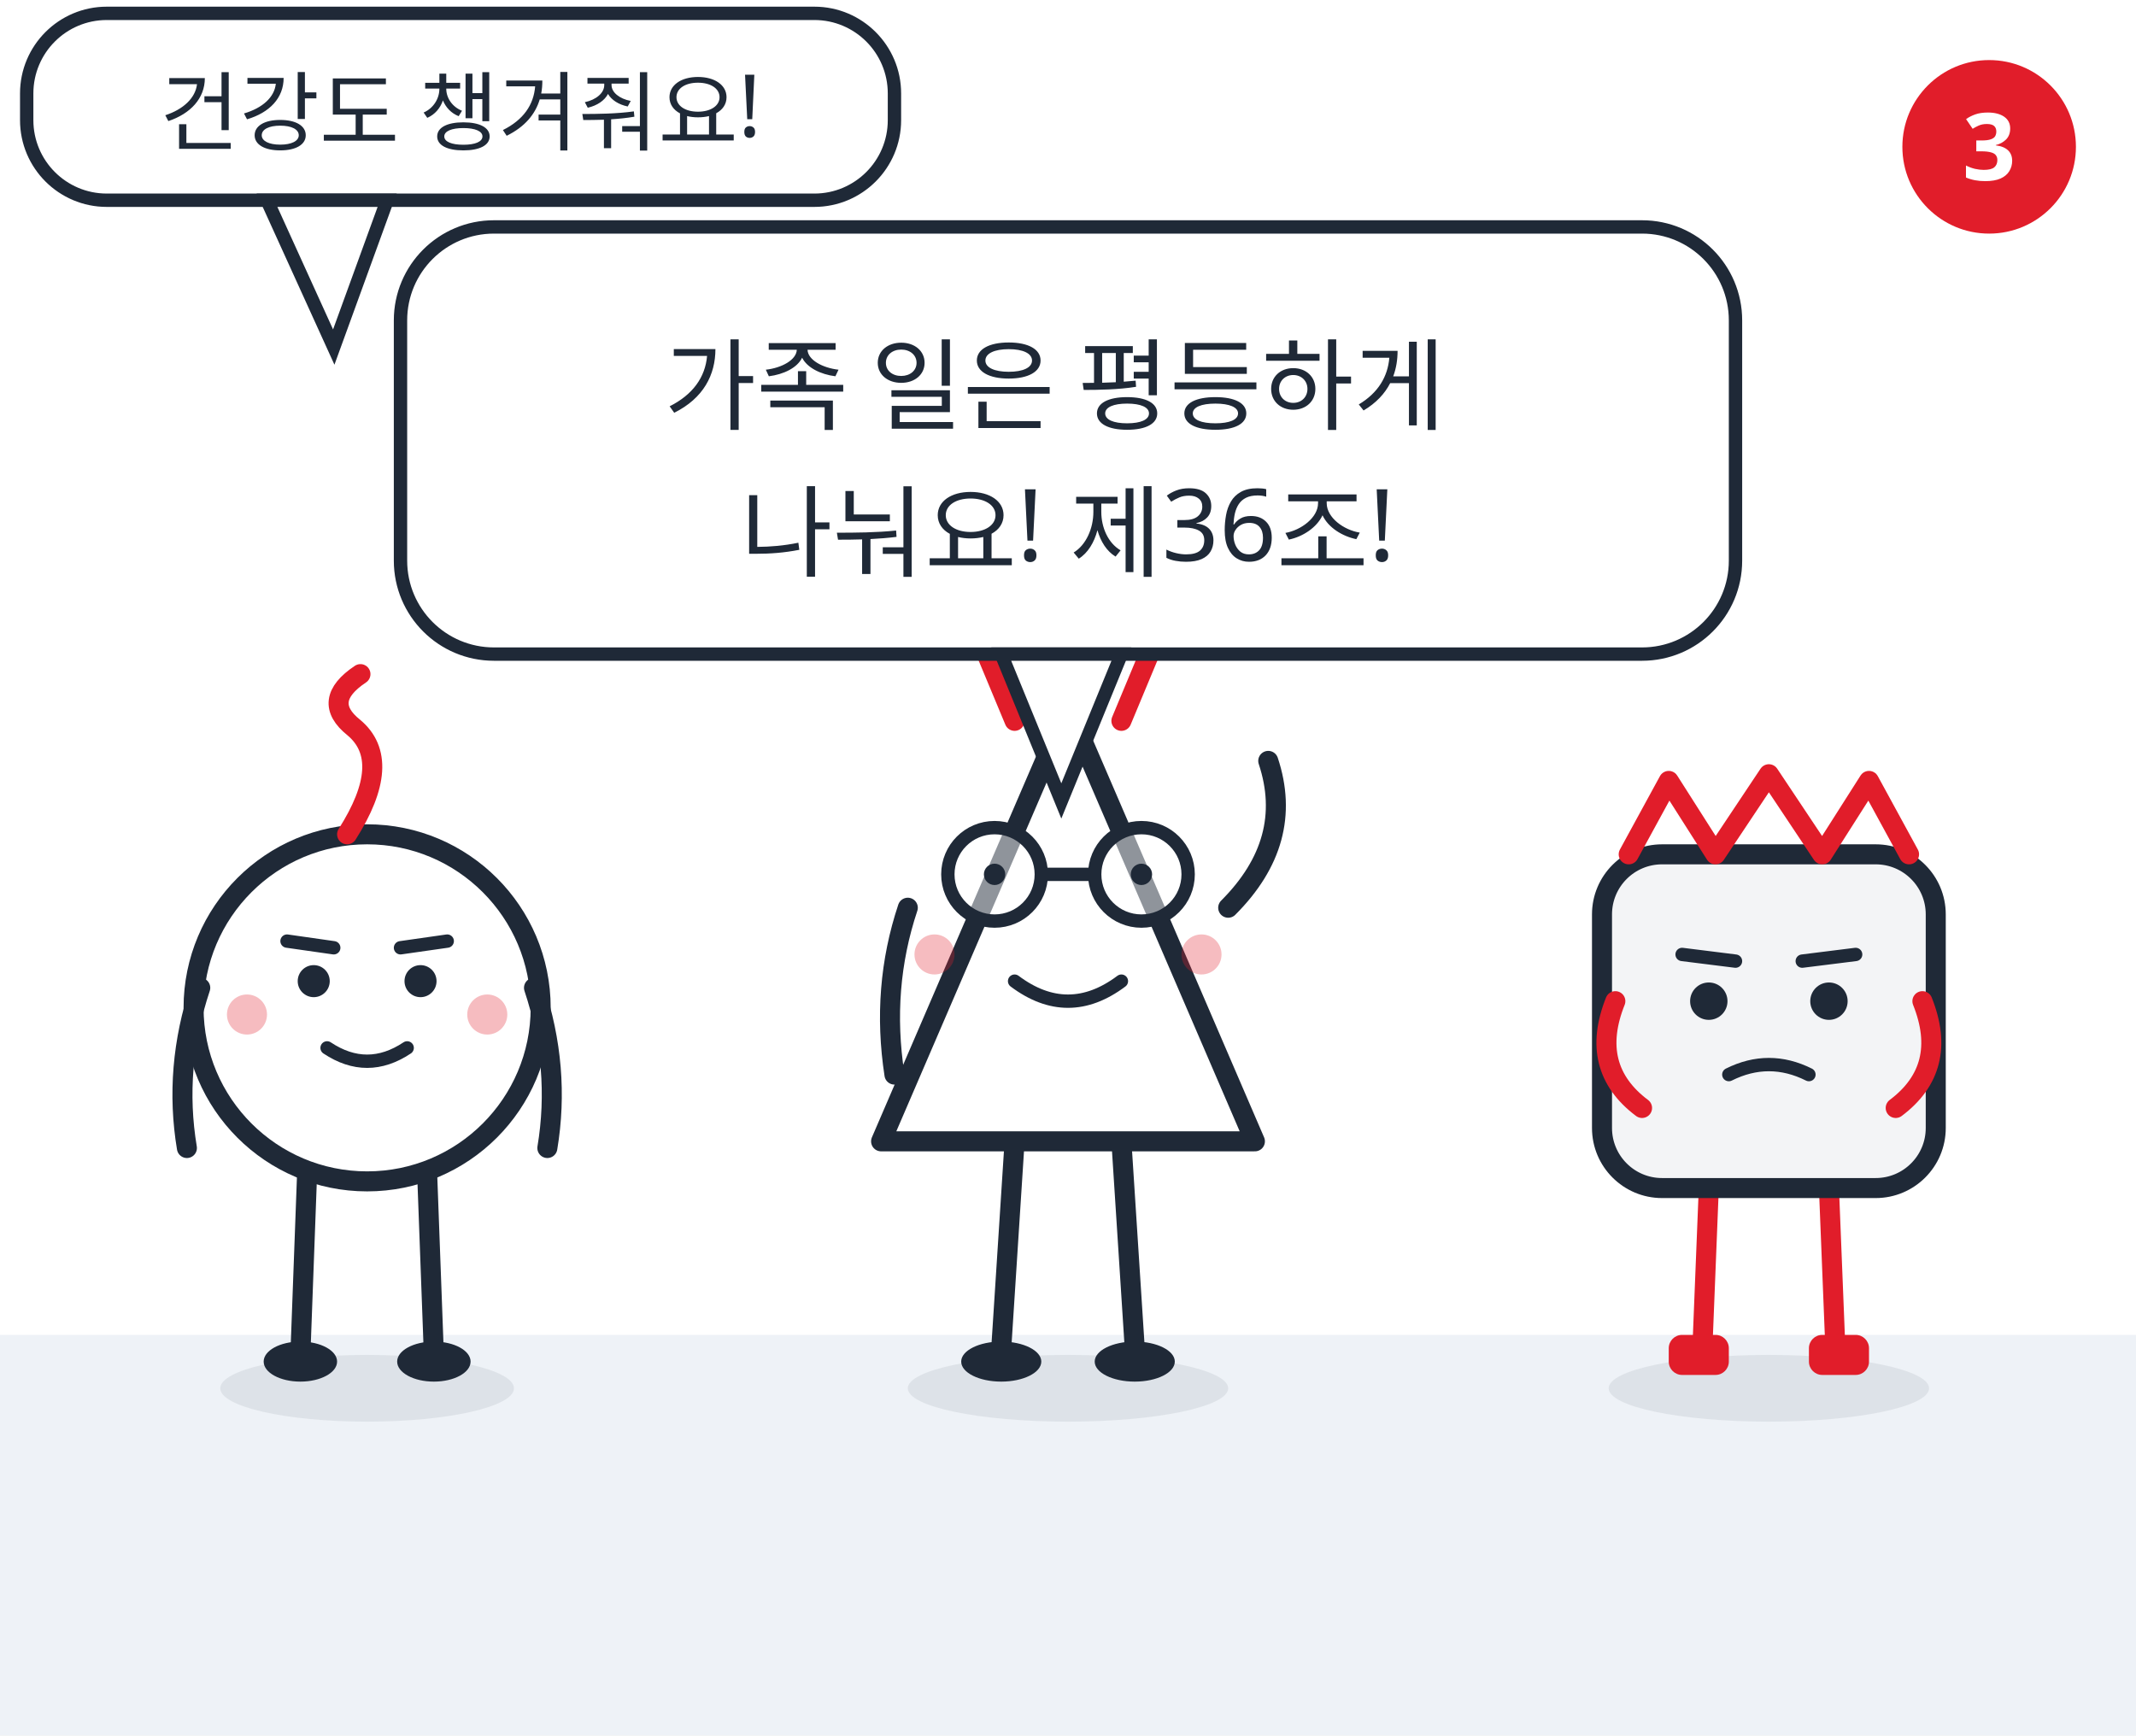
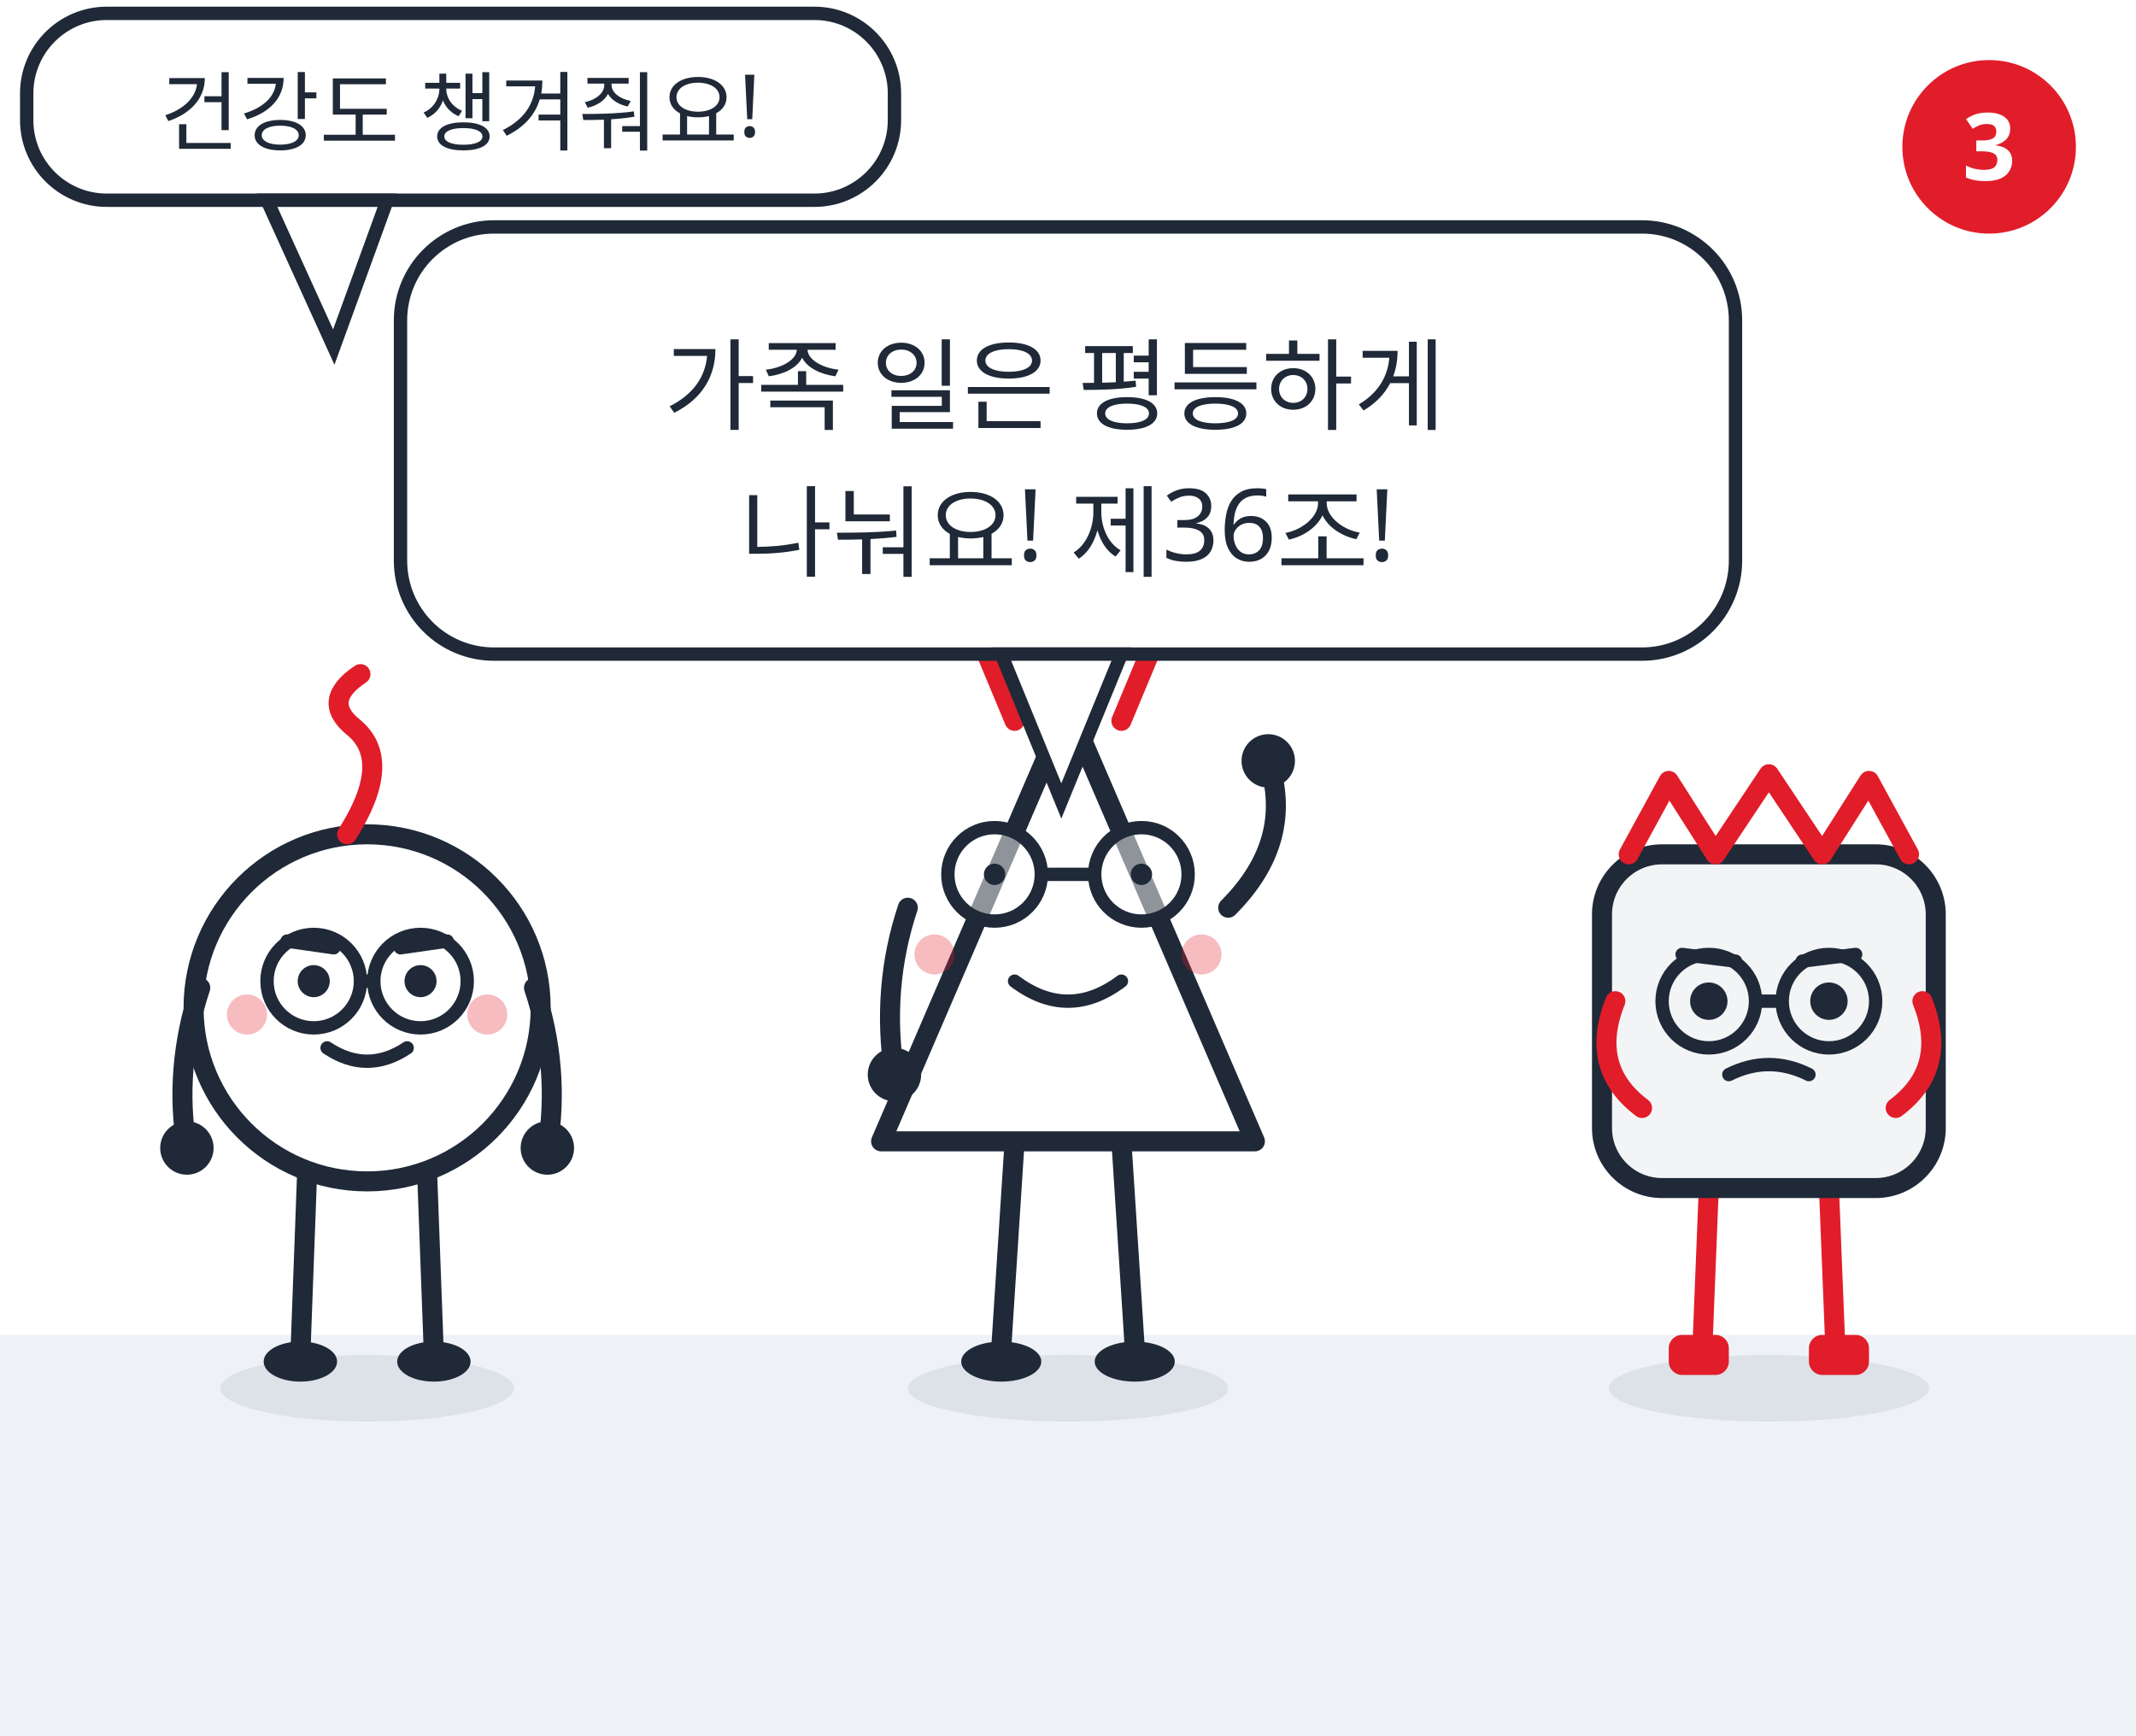
<svg xmlns="http://www.w3.org/2000/svg" viewBox="0 0 320 260" role="img" aria-label="세모가 가족 일은 평등하게 나눠야 한다며 헌법 제36조를 설명하는 장면">
  <rect width="320" height="260" fill="#ffffff" />
  <rect y="200" width="320" height="60" fill="#eef2f7" />
  <circle cx="298" cy="22" r="13" fill="#e11d2a" />
  <text x="298" y="27" text-anchor="middle" font-family="'Pretendard', sans-serif" font-size="14" font-weight="bold" fill="#ffffff">3</text>
  <g transform="translate(55,206)">
    <ellipse cx="0" cy="2" rx="22" ry="5" fill="#1f2937" opacity="0.08" />
    <line x1="-9" y1="-30" x2="-10" y2="-3" stroke="#1f2937" stroke-width="3" stroke-linecap="round" />
    <line x1="9" y1="-30" x2="10" y2="-3" stroke="#1f2937" stroke-width="3" stroke-linecap="round" />
    <ellipse cx="-10" cy="-2" rx="5.5" ry="3" fill="#1f2937" />
    <ellipse cx="10" cy="-2" rx="5.5" ry="3" fill="#1f2937" />
    <circle cx="0" cy="-55" r="26" fill="#ffffff" stroke="#1f2937" stroke-width="3" />
    <path d="M -3,-81 Q 4,-92 -2,-97 Q -7,-101 -1,-105" stroke="#e11d2a" stroke-width="3" stroke-linecap="round" fill="none" />
    <path d="M -25,-58 Q -29,-46 -27,-34" stroke="#1f2937" stroke-width="3" stroke-linecap="round" fill="none" />
+     <circle cx="-27" cy="-34" r="4" fill="#1f2937" />
    <path d="M 25,-58 Q 29,-46 27,-34" stroke="#1f2937" stroke-width="3" stroke-linecap="round" fill="none" />
+     <circle cx="27" cy="-34" r="4" fill="#1f2937" />
    <circle cx="-18" cy="-54" r="3" fill="#e11d2a" opacity="0.3" />
    <circle cx="18" cy="-54" r="3" fill="#e11d2a" opacity="0.3" />
+     <g fill="none" stroke="#1f2937" stroke-width="2">
+       <circle cx="-8" cy="-59" r="7" />
+       <circle cx="8" cy="-59" r="7" />
+       <path d="M -1,-59 h2" />
+     </g>
    <circle cx="-8" cy="-59" r="2.4" fill="#1f2937" />
    <circle cx="8" cy="-59" r="2.4" fill="#1f2937" />
    <line x1="-12" y1="-65" x2="-5" y2="-64" stroke="#1f2937" stroke-width="2" stroke-linecap="round" />
    <line x1="5" y1="-64" x2="12" y2="-65" stroke="#1f2937" stroke-width="2" stroke-linecap="round" />
    <path d="M -6,-49 Q 0,-45 6,-49" stroke="#1f2937" stroke-width="2" stroke-linecap="round" fill="none" />
  </g>
  <g transform="translate(160,206)">
    <ellipse cx="0" cy="2" rx="24" ry="5" fill="#1f2937" opacity="0.08" />
    <line x1="-8" y1="-35" x2="-10" y2="-4" stroke="#1f2937" stroke-width="3" stroke-linecap="round" />
    <line x1="8" y1="-35" x2="10" y2="-4" stroke="#1f2937" stroke-width="3" stroke-linecap="round" />
    <ellipse cx="-10" cy="-2" rx="6" ry="3" fill="#1f2937" />
    <ellipse cx="10" cy="-2" rx="6" ry="3" fill="#1f2937" />
    <polygon points="0,-100 -28,-35 28,-35" fill="#ffffff" stroke="#1f2937" stroke-width="3" stroke-linejoin="round" />
    <path d="M -8,-98 L -13,-110" stroke="#e11d2a" stroke-width="3" stroke-linecap="round" />
    <path d="M 0,-102 L 0,-115" stroke="#e11d2a" stroke-width="3" stroke-linecap="round" />
    <path d="M 8,-98 L 13,-110" stroke="#e11d2a" stroke-width="3" stroke-linecap="round" />
    <path d="M -24,-70 Q -28,-58 -26,-45" stroke="#1f2937" stroke-width="3" stroke-linecap="round" fill="none" />
+     <circle cx="-26" cy="-45" r="4" fill="#1f2937" />
    <path d="M 24,-70 Q 34,-80 30,-92" stroke="#1f2937" stroke-width="3" stroke-linecap="round" fill="none" />
+     <circle cx="30" cy="-92" r="4" fill="#1f2937" />
    <circle cx="-11" cy="-75" r="7" fill="#ffffff" fill-opacity="0.5" stroke="#1f2937" stroke-width="2" />
    <circle cx="11" cy="-75" r="7" fill="#ffffff" fill-opacity="0.5" stroke="#1f2937" stroke-width="2" />
    <line x1="-4" y1="-75" x2="4" y2="-75" stroke="#1f2937" stroke-width="2" />
    <circle cx="-11" cy="-75" r="1.6" fill="#1f2937" />
    <circle cx="11" cy="-75" r="1.6" fill="#1f2937" />
    <circle cx="-20" cy="-63" r="3" fill="#e11d2a" opacity="0.3" />
    <circle cx="20" cy="-63" r="3" fill="#e11d2a" opacity="0.3" />
    <path d="M -8,-59 Q 0,-53 8,-59" stroke="#1f2937" stroke-width="2" stroke-linecap="round" fill="none" />
  </g>
  <g transform="translate(265,206)">
    <ellipse cx="0" cy="2" rx="24" ry="5" fill="#1f2937" opacity="0.08" />
    <line x1="-9" y1="-28" x2="-10" y2="-3" stroke="#e11d2a" stroke-width="3" stroke-linecap="round" />
    <line x1="9" y1="-28" x2="10" y2="-3" stroke="#e11d2a" stroke-width="3" stroke-linecap="round" />
    <rect x="-15" y="-6" width="9" height="6" rx="2" fill="#e11d2a" />
    <rect x="6" y="-6" width="9" height="6" rx="2" fill="#e11d2a" />
    <rect x="-25" y="-78" width="50" height="50" rx="9" fill="#f3f4f6" stroke="#1f2937" stroke-width="3" />
    <polyline points="-21,-78 -15,-89 -8,-78 0,-90 8,-78 15,-89 21,-78" fill="none" stroke="#e11d2a" stroke-width="3" stroke-linejoin="round" stroke-linecap="round" />
    <path d="M -23,-56 Q -27,-46 -19,-40" stroke="#e11d2a" stroke-width="3" stroke-linecap="round" fill="none" />
    <path d="M 23,-56 Q 27,-46 19,-40" stroke="#e11d2a" stroke-width="3" stroke-linecap="round" fill="none" />
+     <g fill="none" stroke="#1f2937" stroke-width="2">
+       <circle cx="-9" cy="-56" r="7" />
+       <circle cx="9" cy="-56" r="7" />
+       <path d="M -2,-56 h4" />
+     </g>
    <circle cx="-9" cy="-56" r="2.8" fill="#1f2937" />
    <circle cx="9" cy="-56" r="2.8" fill="#1f2937" />
    <line x1="-13" y1="-63" x2="-5" y2="-62" stroke="#1f2937" stroke-width="2" stroke-linecap="round" />
    <line x1="5" y1="-62" x2="13" y2="-63" stroke="#1f2937" stroke-width="2" stroke-linecap="round" />
    <path d="M -6,-45 Q 0,-48 6,-45" stroke="#1f2937" stroke-width="2" stroke-linecap="round" fill="none" />
  </g>
  <rect x="4" y="2" width="130" height="28" rx="12" fill="#ffffff" stroke="#1f2937" stroke-width="2" />
  <polygon points="40,30 58,30 50,52" fill="#ffffff" stroke="#1f2937" stroke-width="2" />
  <text x="69" y="17" text-anchor="middle" dominant-baseline="middle" font-family="'Pretendard', sans-serif" font-size="13" fill="#1f2937">건강도 챙겨줘요!</text>
  <rect x="60" y="34" width="200" height="64" rx="14" fill="#ffffff" stroke="#1f2937" stroke-width="2" />
  <polygon points="150,98 168,98 159,120" fill="#ffffff" stroke="#1f2937" stroke-width="2" />
  <text x="160" y="58" text-anchor="middle" dominant-baseline="middle" font-family="'Pretendard', sans-serif" font-size="15" fill="#1f2937">
    <tspan x="160" dy="0">가족 일은 평등하게</tspan>
    <tspan x="160" dy="22">나눠요! 제36조!</tspan>
  </text>
</svg>
